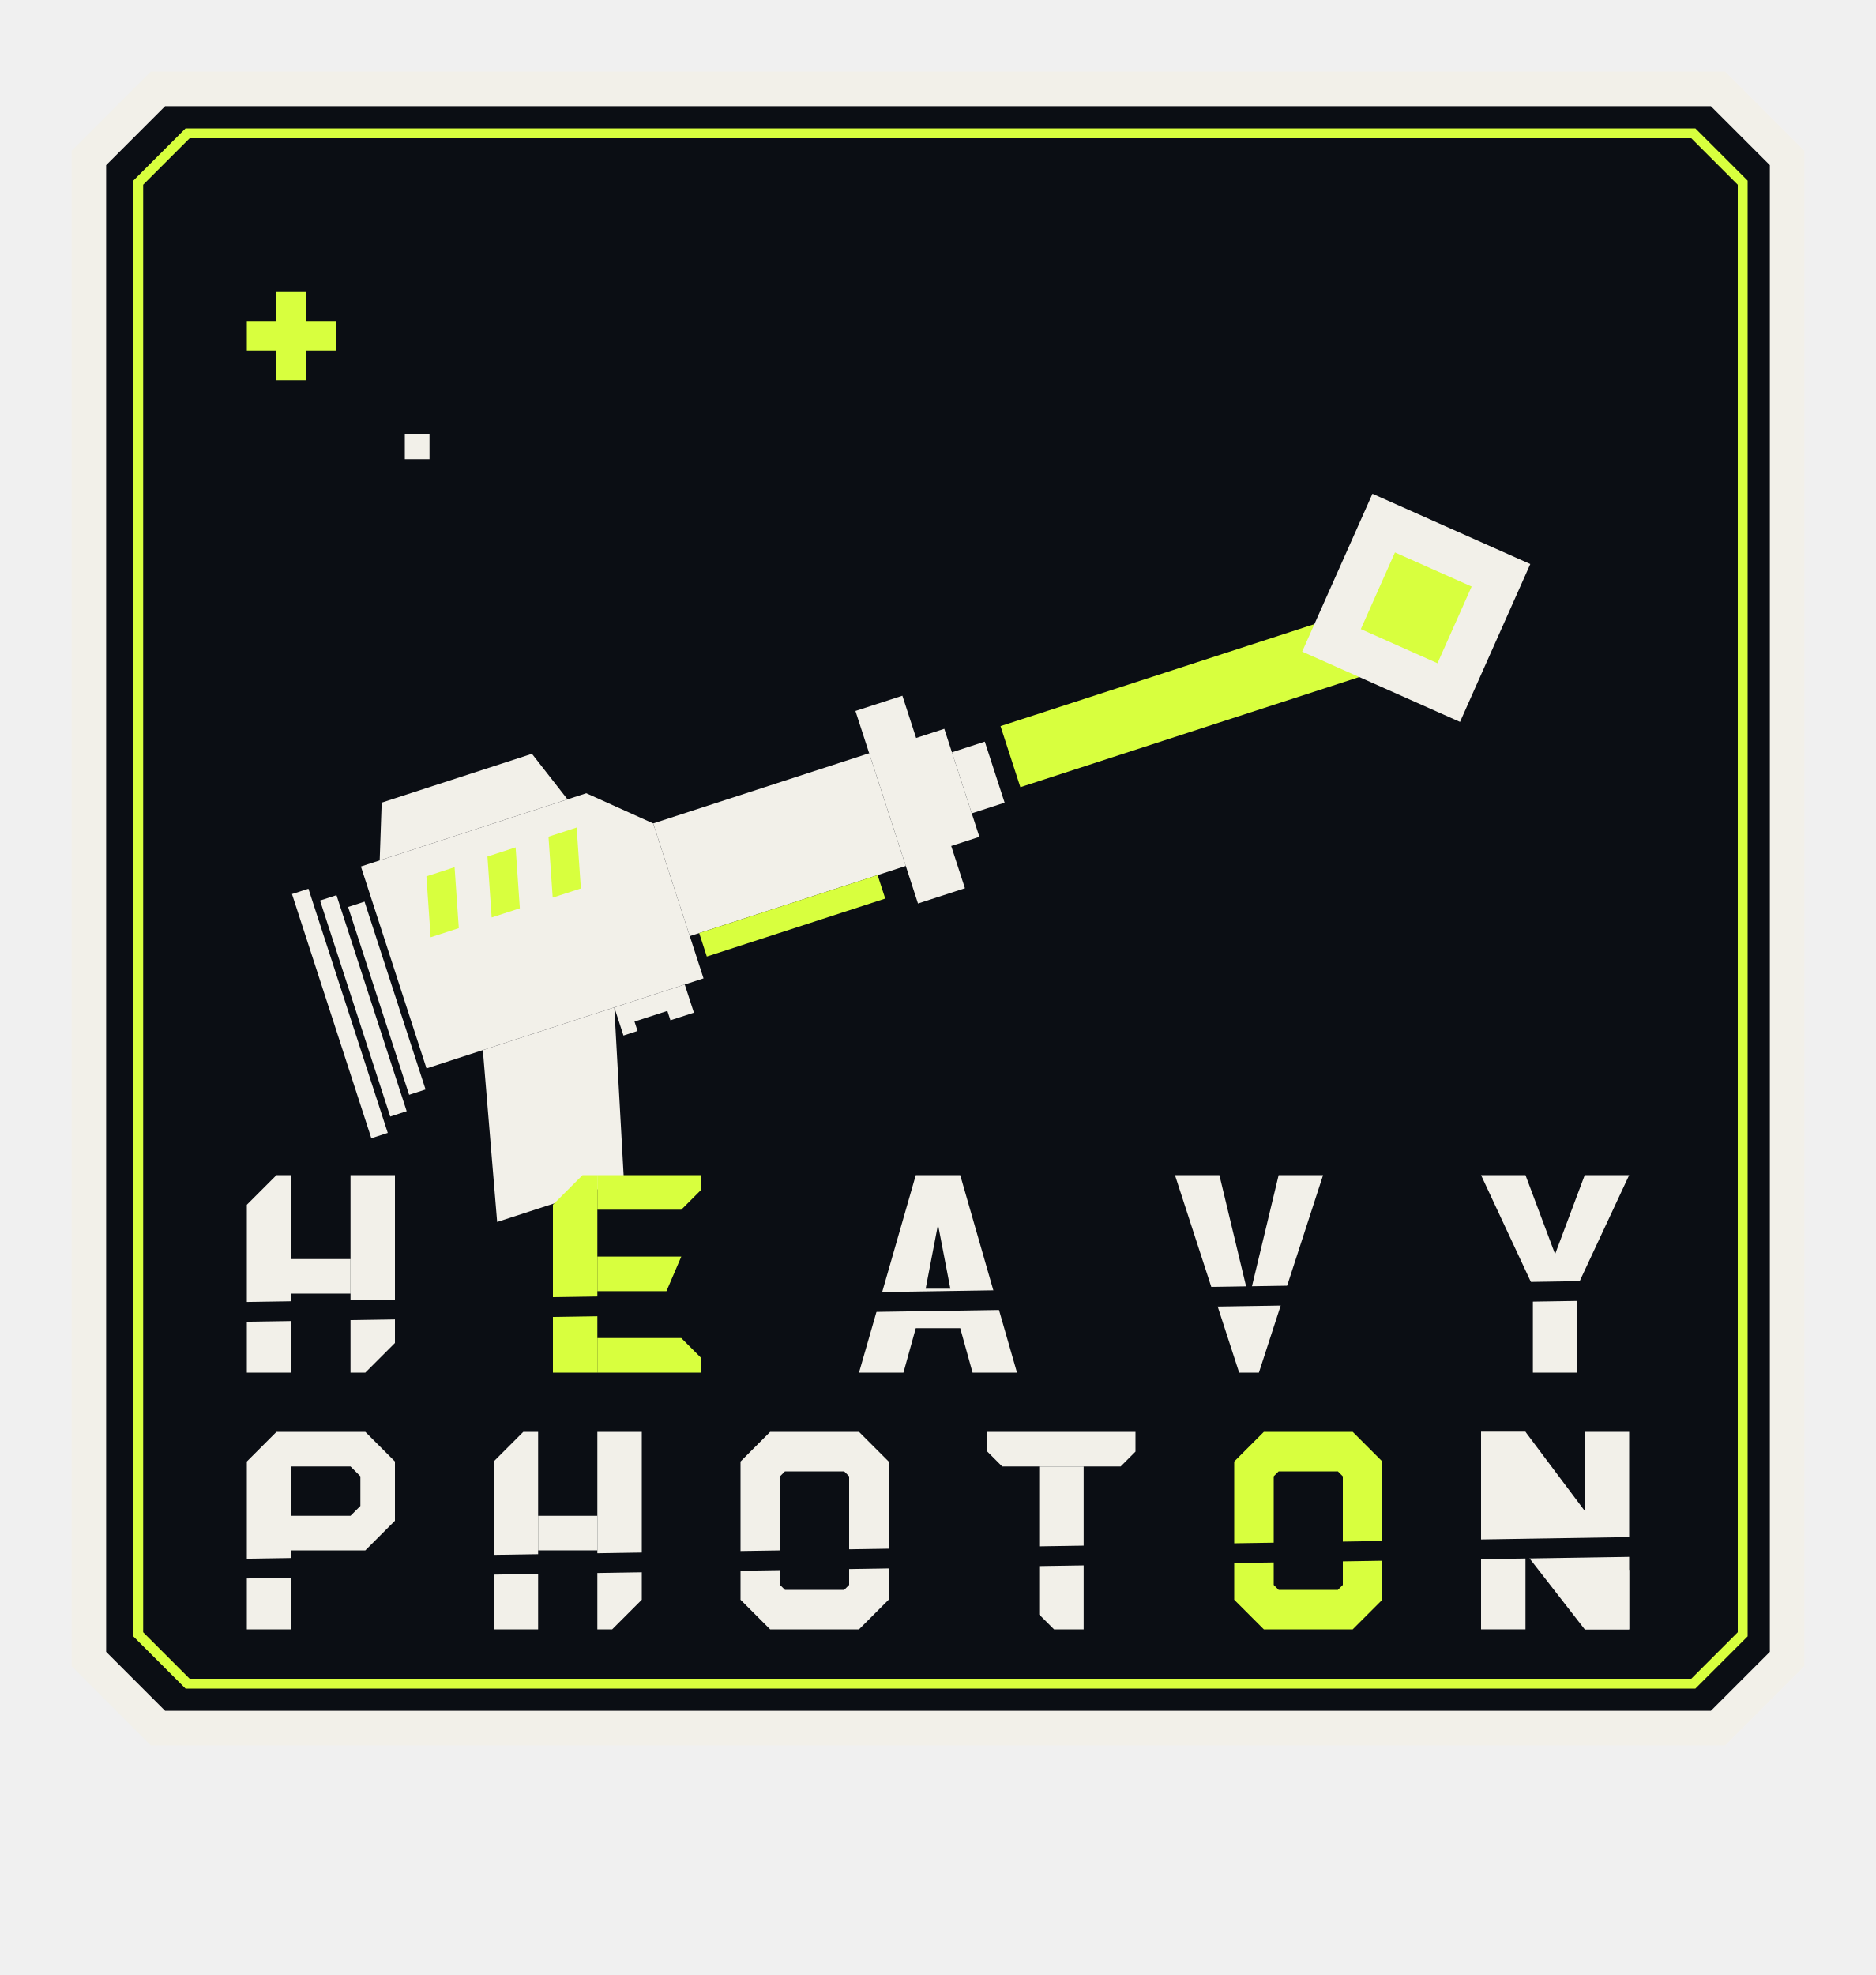
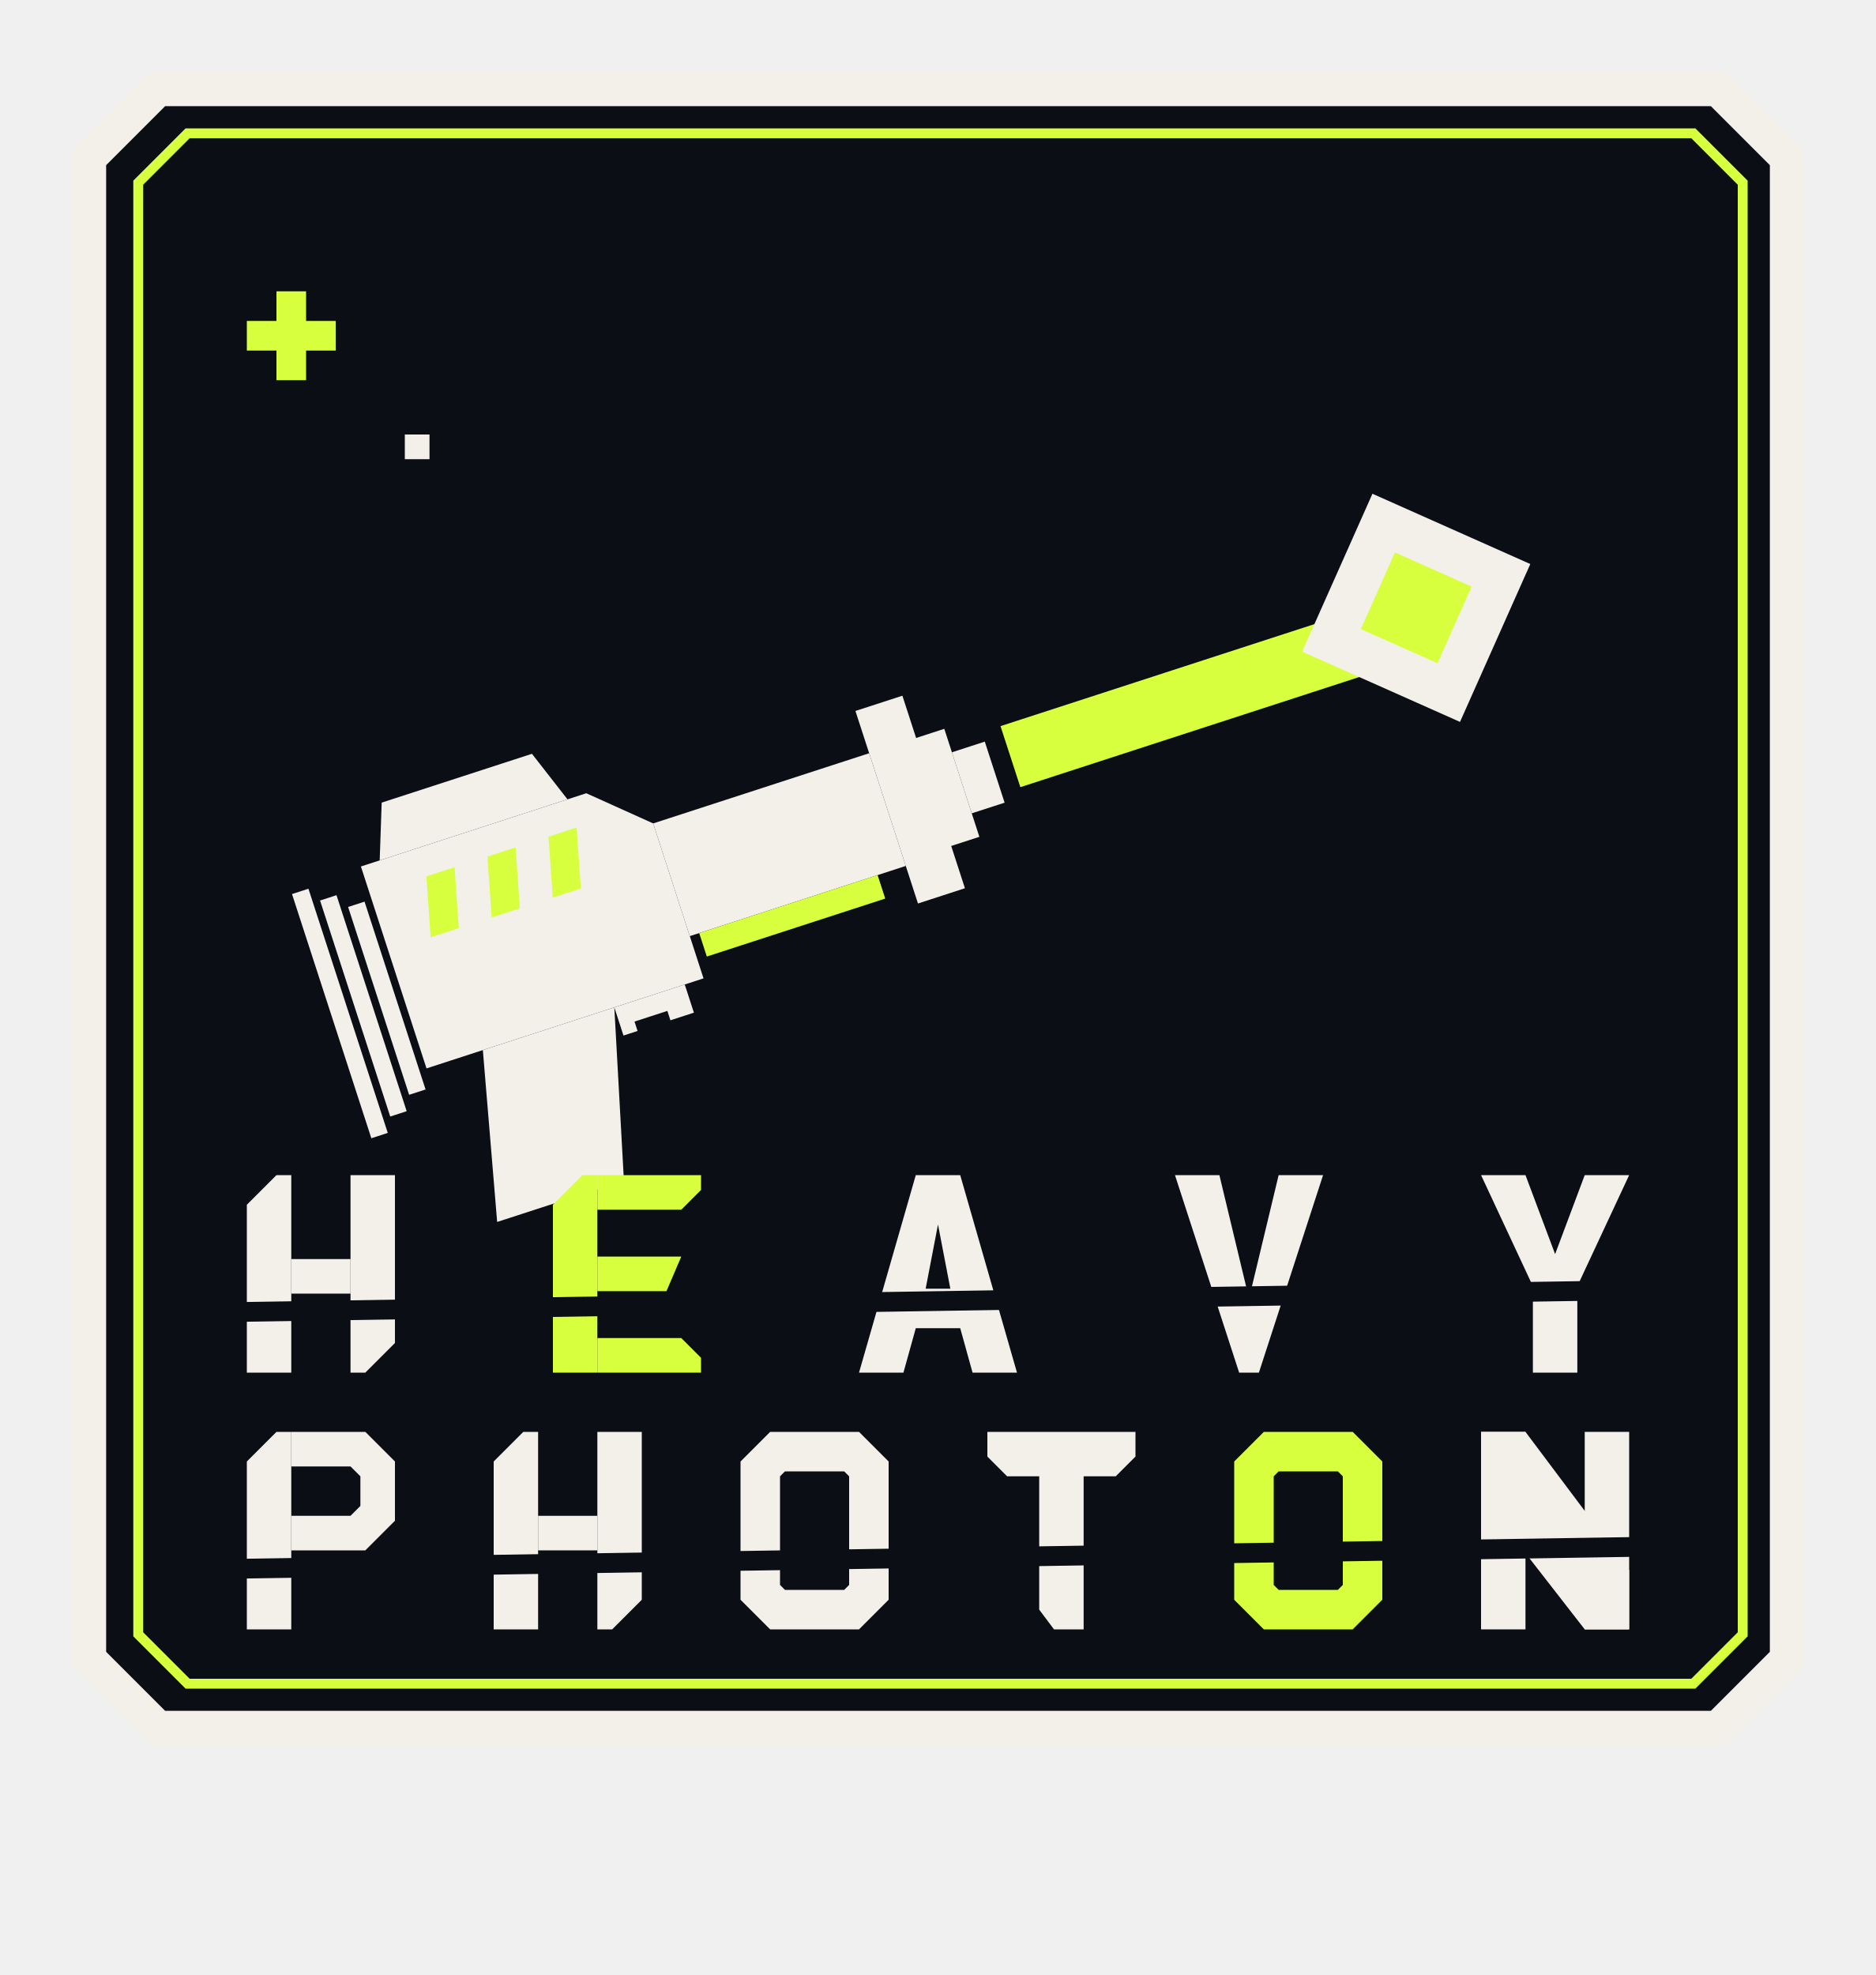
<svg xmlns="http://www.w3.org/2000/svg" viewBox="0 0 760 800" width="760" height="800">
  <path d="M64,36 L696,36 L724,64 L724,672 L696,700 L64,700 L36,672 L36,64 Z" fill="#0B0E14" stroke="#F2F0E9" stroke-width="14" />
  <path d="M76,54 L686,54 L706,74 L706,662 L686,682 L76,682 L56,662 L56,74 Z" fill="none" stroke="#D8FF3E" stroke-width="4" />
  <g fill="#D8FF3E">
    <rect x="112" y="118" width="12" height="36" />
    <rect x="100" y="130" width="36" height="12" />
  </g>
  <rect x="164" y="176" width="10" height="10" fill="#F2F0E9" />
  <g transform="translate(96 300) rotate(-18)">
    <g fill="#F2F0E9">
      <rect x="2" y="66" width="7" height="104" />
      <rect x="12" y="72" width="7" height="92" />
      <rect x="22" y="78" width="7" height="80" />
      <path d="M32,64 L128,64 L150,84 L150,150 L32,150 Z" />
      <path d="M56,150 L112,150 L94,218 L40,218 Z" />
+       <rect x="112" y="150" width="30" height="12" />
      <path d="M48,42 L112,42 L120,64 L40,64 Z" />
      <path d="M150,84 L242,84 L242,132 L150,132 Z" />
      <path d="M242,66 L262,66 L262,84 L274,84 L274,130 L262,130 L262,148 L242,148 Z" />
+       <rect x="274" y="94" width="14" height="26" />
    </g>
-     <rect x="112" y="150" width="30" height="12" fill="#F2F0E9" />
+     <g fill="#D8FF3E">
+       <rect x="154" y="132" width="76" height="10" />
+       <path d="M56,76 L68,76 L62,100 L50,100 Z" />
+       <path d="M82,76 L94,76 L88,100 L76,100 Z" />
+       <path d="M108,76 L120,76 L114,100 L102,100 Z" />
+     </g>
    <rect x="118" y="158" width="14" height="8" fill="#0B0E14" />
-     <rect x="274" y="94" width="14" height="26" fill="#F2F0E9" />
-     <rect x="154" y="132" width="76" height="10" fill="#D8FF3E" />
-     <path fill="#D8FF3E" d="M56,76 L68,76 L62,100 L50,100 Z" />
-     <path fill="#D8FF3E" d="M82,76 L94,76 L88,100 L76,100 Z" />
-     <path fill="#D8FF3E" d="M108,76 L120,76 L114,100 L102,100 Z" />
  </g>
  <g transform="rotate(-18 96 300)">
    <rect x="392" y="390" width="150" height="26" fill="#D8FF3E" />
  </g>
  <g transform="translate(556 200) rotate(24)">
    <rect width="70" height="70" fill="#F2F0E9" />
    <rect x="18" y="18" width="34" height="34" fill="#D8FF3E" />
  </g>
  <defs>
    <mask id="sc1">
      <rect x="-80" y="-40" width="720" height="180" fill="#fff" />
      <polygon points="-40,52 600,42 600,50 -40,60" fill="#000" />
    </mask>
  </defs>
  <g fill="#F2F0E9" mask="url(#sc1)" transform="translate(100 476)">
    <g transform="translate(0.0 0)">
      <rect x="18" y="34" width="24" height="14" />
      <polygon points="0,12 12,0 18,0 18,80 0,80" />
      <polygon points="42,0 60,0 60,68 48,80 42,80" />
    </g>
    <g transform="translate(124.0 0)" fill="#D8FF3E">
      <polygon points="0,12 12,0 18,0 18,80 0,80" />
      <polygon points="18,0 60,0 60,6 52,14 18,14" />
      <polygon points="18,33 52,33 46,47 18,47" />
      <polygon points="18,66 52,66 60,74 60,80 18,80" />
    </g>
    <g transform="translate(248.0 0)">
      <path fill-rule="evenodd" transform="translate(0 0)" d="M23,0 L41,0 L64,80 L46,80 L41,62 L23,62 L18,80 L0,80 Z M32,20 L37,46 L27,46 Z" />
    </g>
    <g transform="translate(376.0 0)">
      <polygon points="0,0 18,0 30,50 42,0 60,0 34,80 26,80" />
    </g>
    <g transform="translate(500.0 0)">
      <polygon points="0,0 18,0 30,32 42,0 60,0 39,45 39,80 21,80 21,45" />
    </g>
  </g>
  <g fill="#F2F0E9" mask="url(#sc1)" transform="translate(100 580)">
    <g transform="translate(0.0 0)">
      <path fill-rule="evenodd" transform="translate(0 0)" d="M18,0 L48,0 L60,12 L60,36 L48,48 L18,48 L18,34 L42,34 L46,30 L46,18 L42,14 L18,14 Z" />
      <polygon points="0,12 12,0 18,0 18,80 0,80" />
    </g>
    <g transform="translate(100.0 0)">
      <rect x="18" y="34" width="24" height="14" />
      <polygon points="0,12 12,0 18,0 18,80 0,80" />
      <polygon points="42,0 60,0 60,68 48,80 42,80" />
    </g>
    <g transform="translate(200.0 0)">
      <path fill-rule="evenodd" transform="translate(0 0)" d="M12,0 L48,0 L60,12 L60,68 L48,80 L12,80 L0,68 L0,12 Z M18,16 L42,16 L44,18 L44,62 L42,64 L18,64 L16,62 L16,18 Z" />
    </g>
    <g transform="translate(300.0 0)">
-       <polygon points="0,0 60,0 60,8 54,14 6,14 0,8" />
-       <polygon points="21,14 39,14 39,80 27,80 21,74" />
+       <polygon points="0,0 60,0 60,10 52,18 8,18 0,10" />
+       <polygon points="21,14 39,14 39,80 27,80 21,72" />
    </g>
    <g transform="translate(400.0 0)" fill="#D8FF3E">
      <path fill-rule="evenodd" transform="translate(0 0)" d="M12,0 L48,0 L60,12 L60,68 L48,80 L12,80 L0,68 L0,12 Z M18,16 L42,16 L44,18 L44,62 L42,64 L18,64 L16,62 L16,18 Z" />
    </g>
    <g transform="translate(500.0 0)">
      <rect x="0" y="0" width="18" height="80" />
      <rect x="42" y="0" width="18" height="80" />
      <polygon points="0,0 18,0 60,56 60,80 42,80 0,26" />
    </g>
  </g>
</svg>
